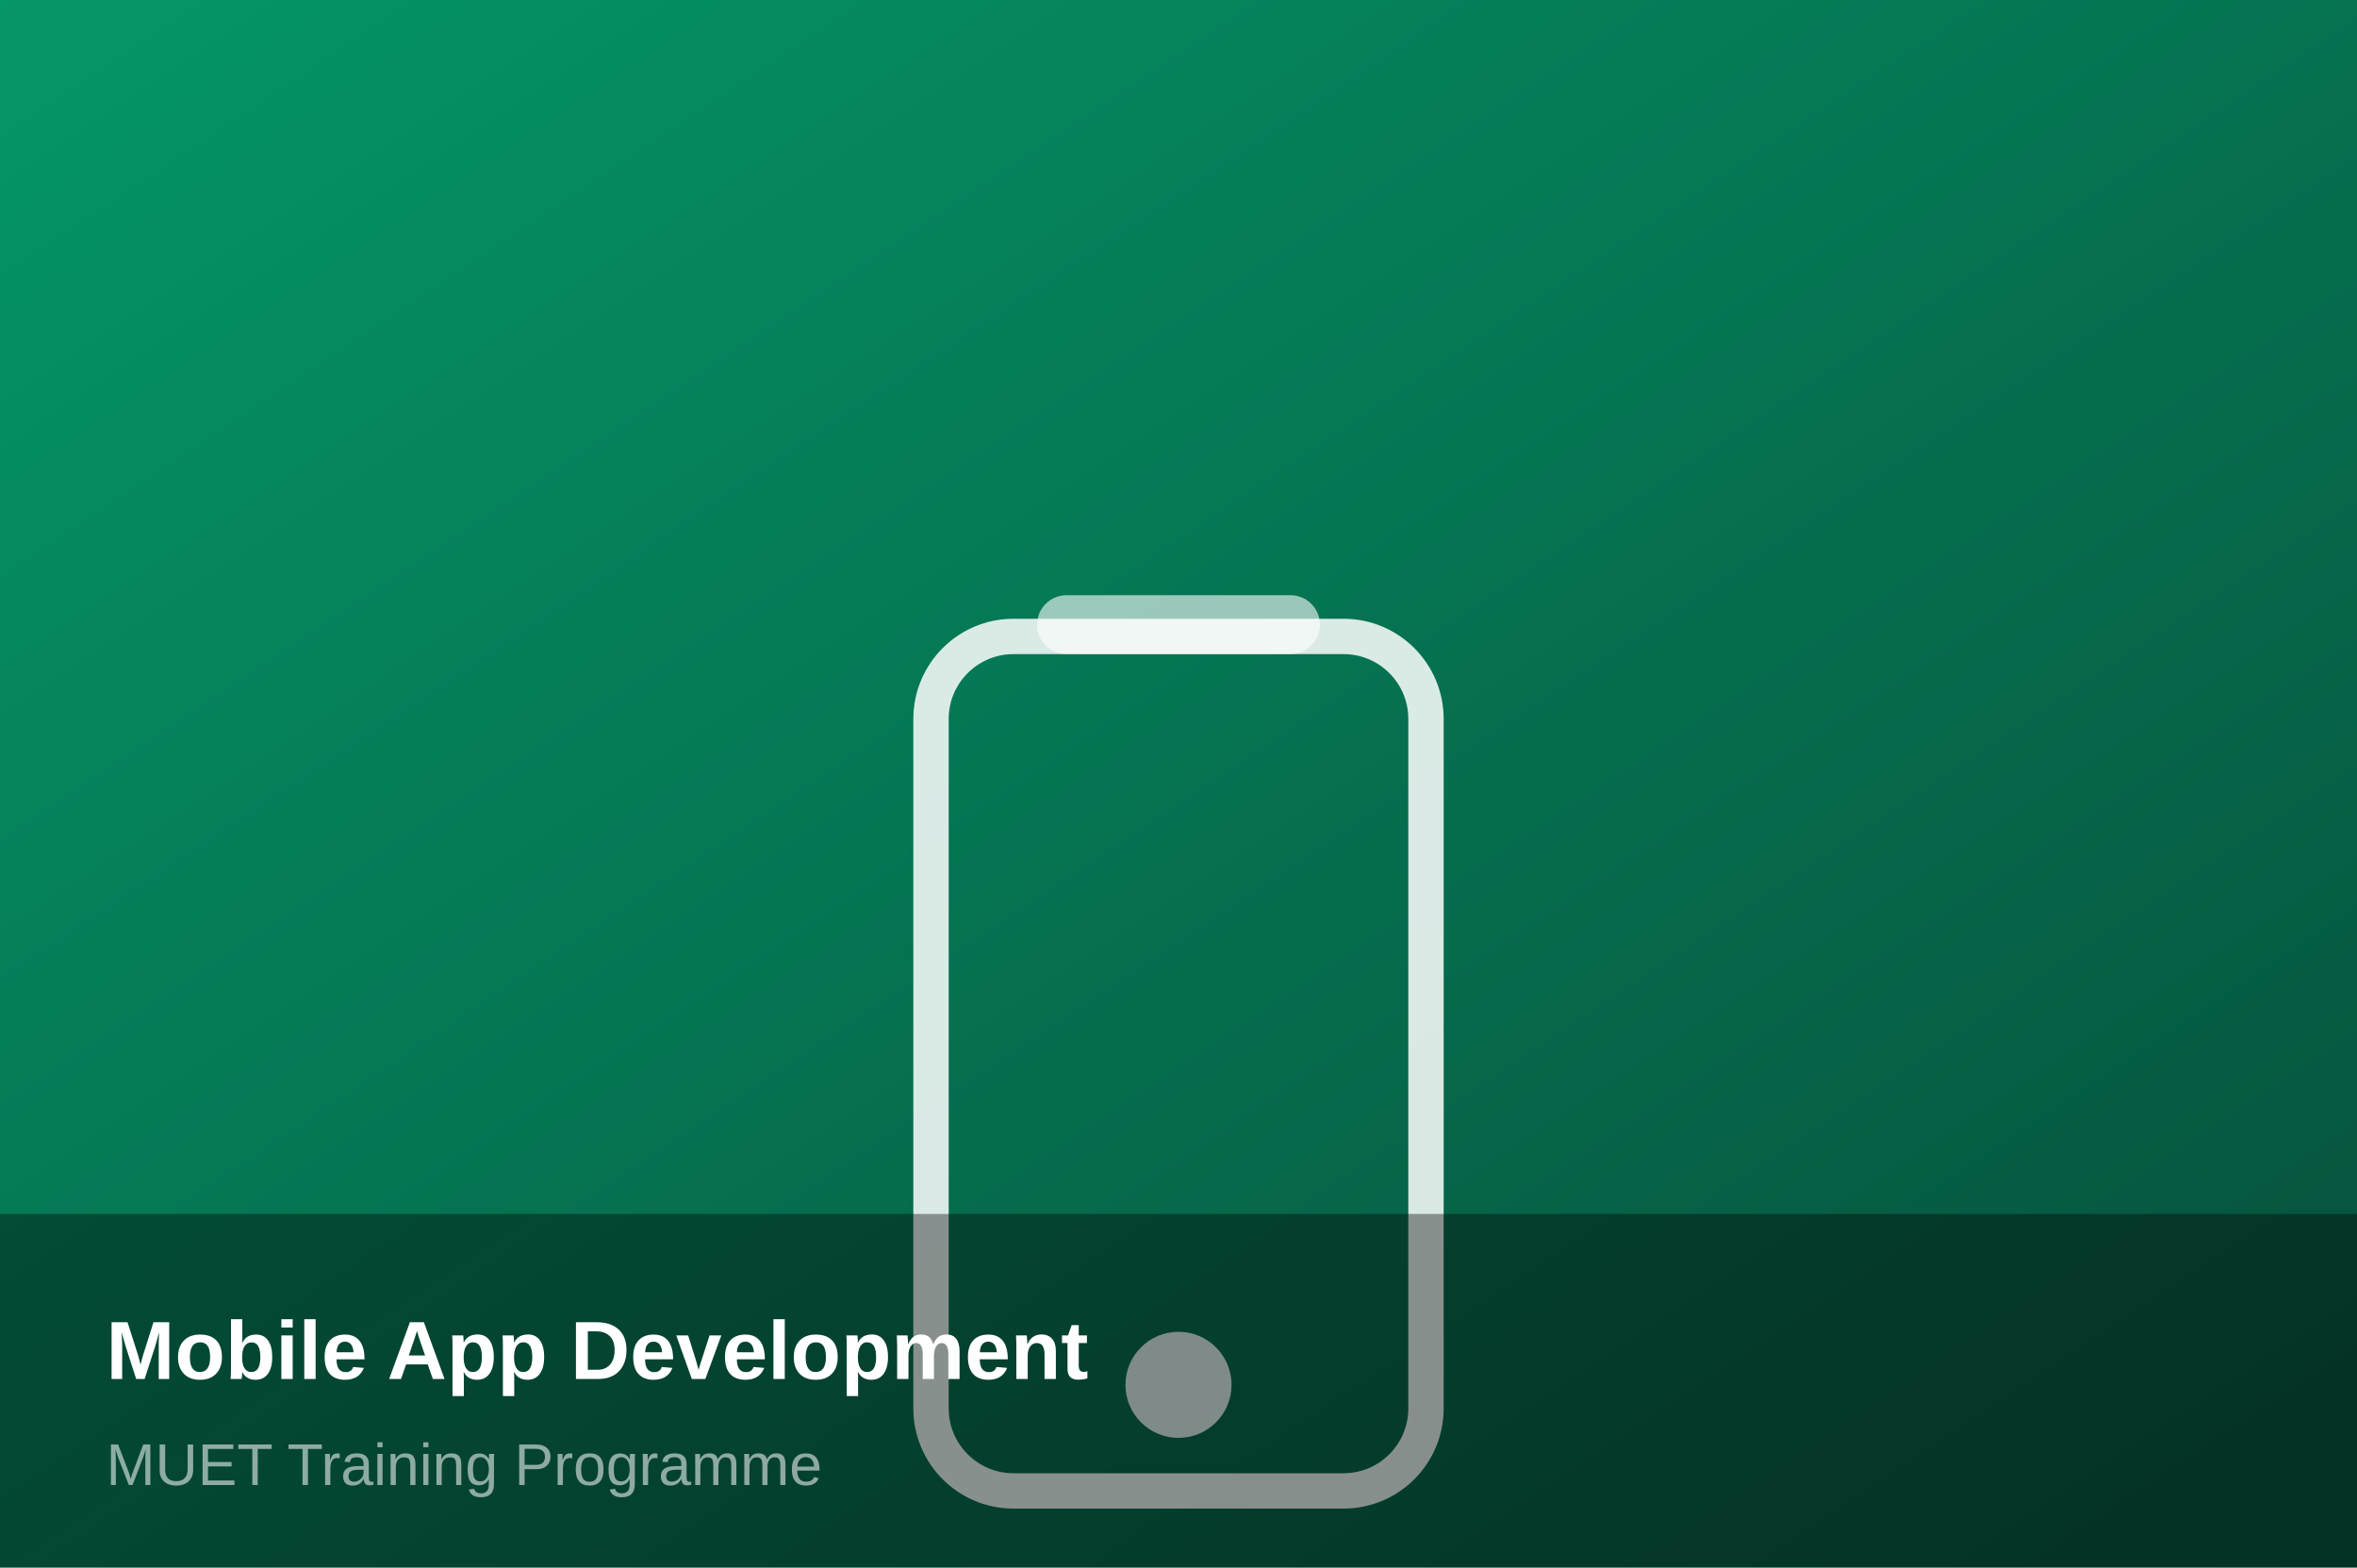
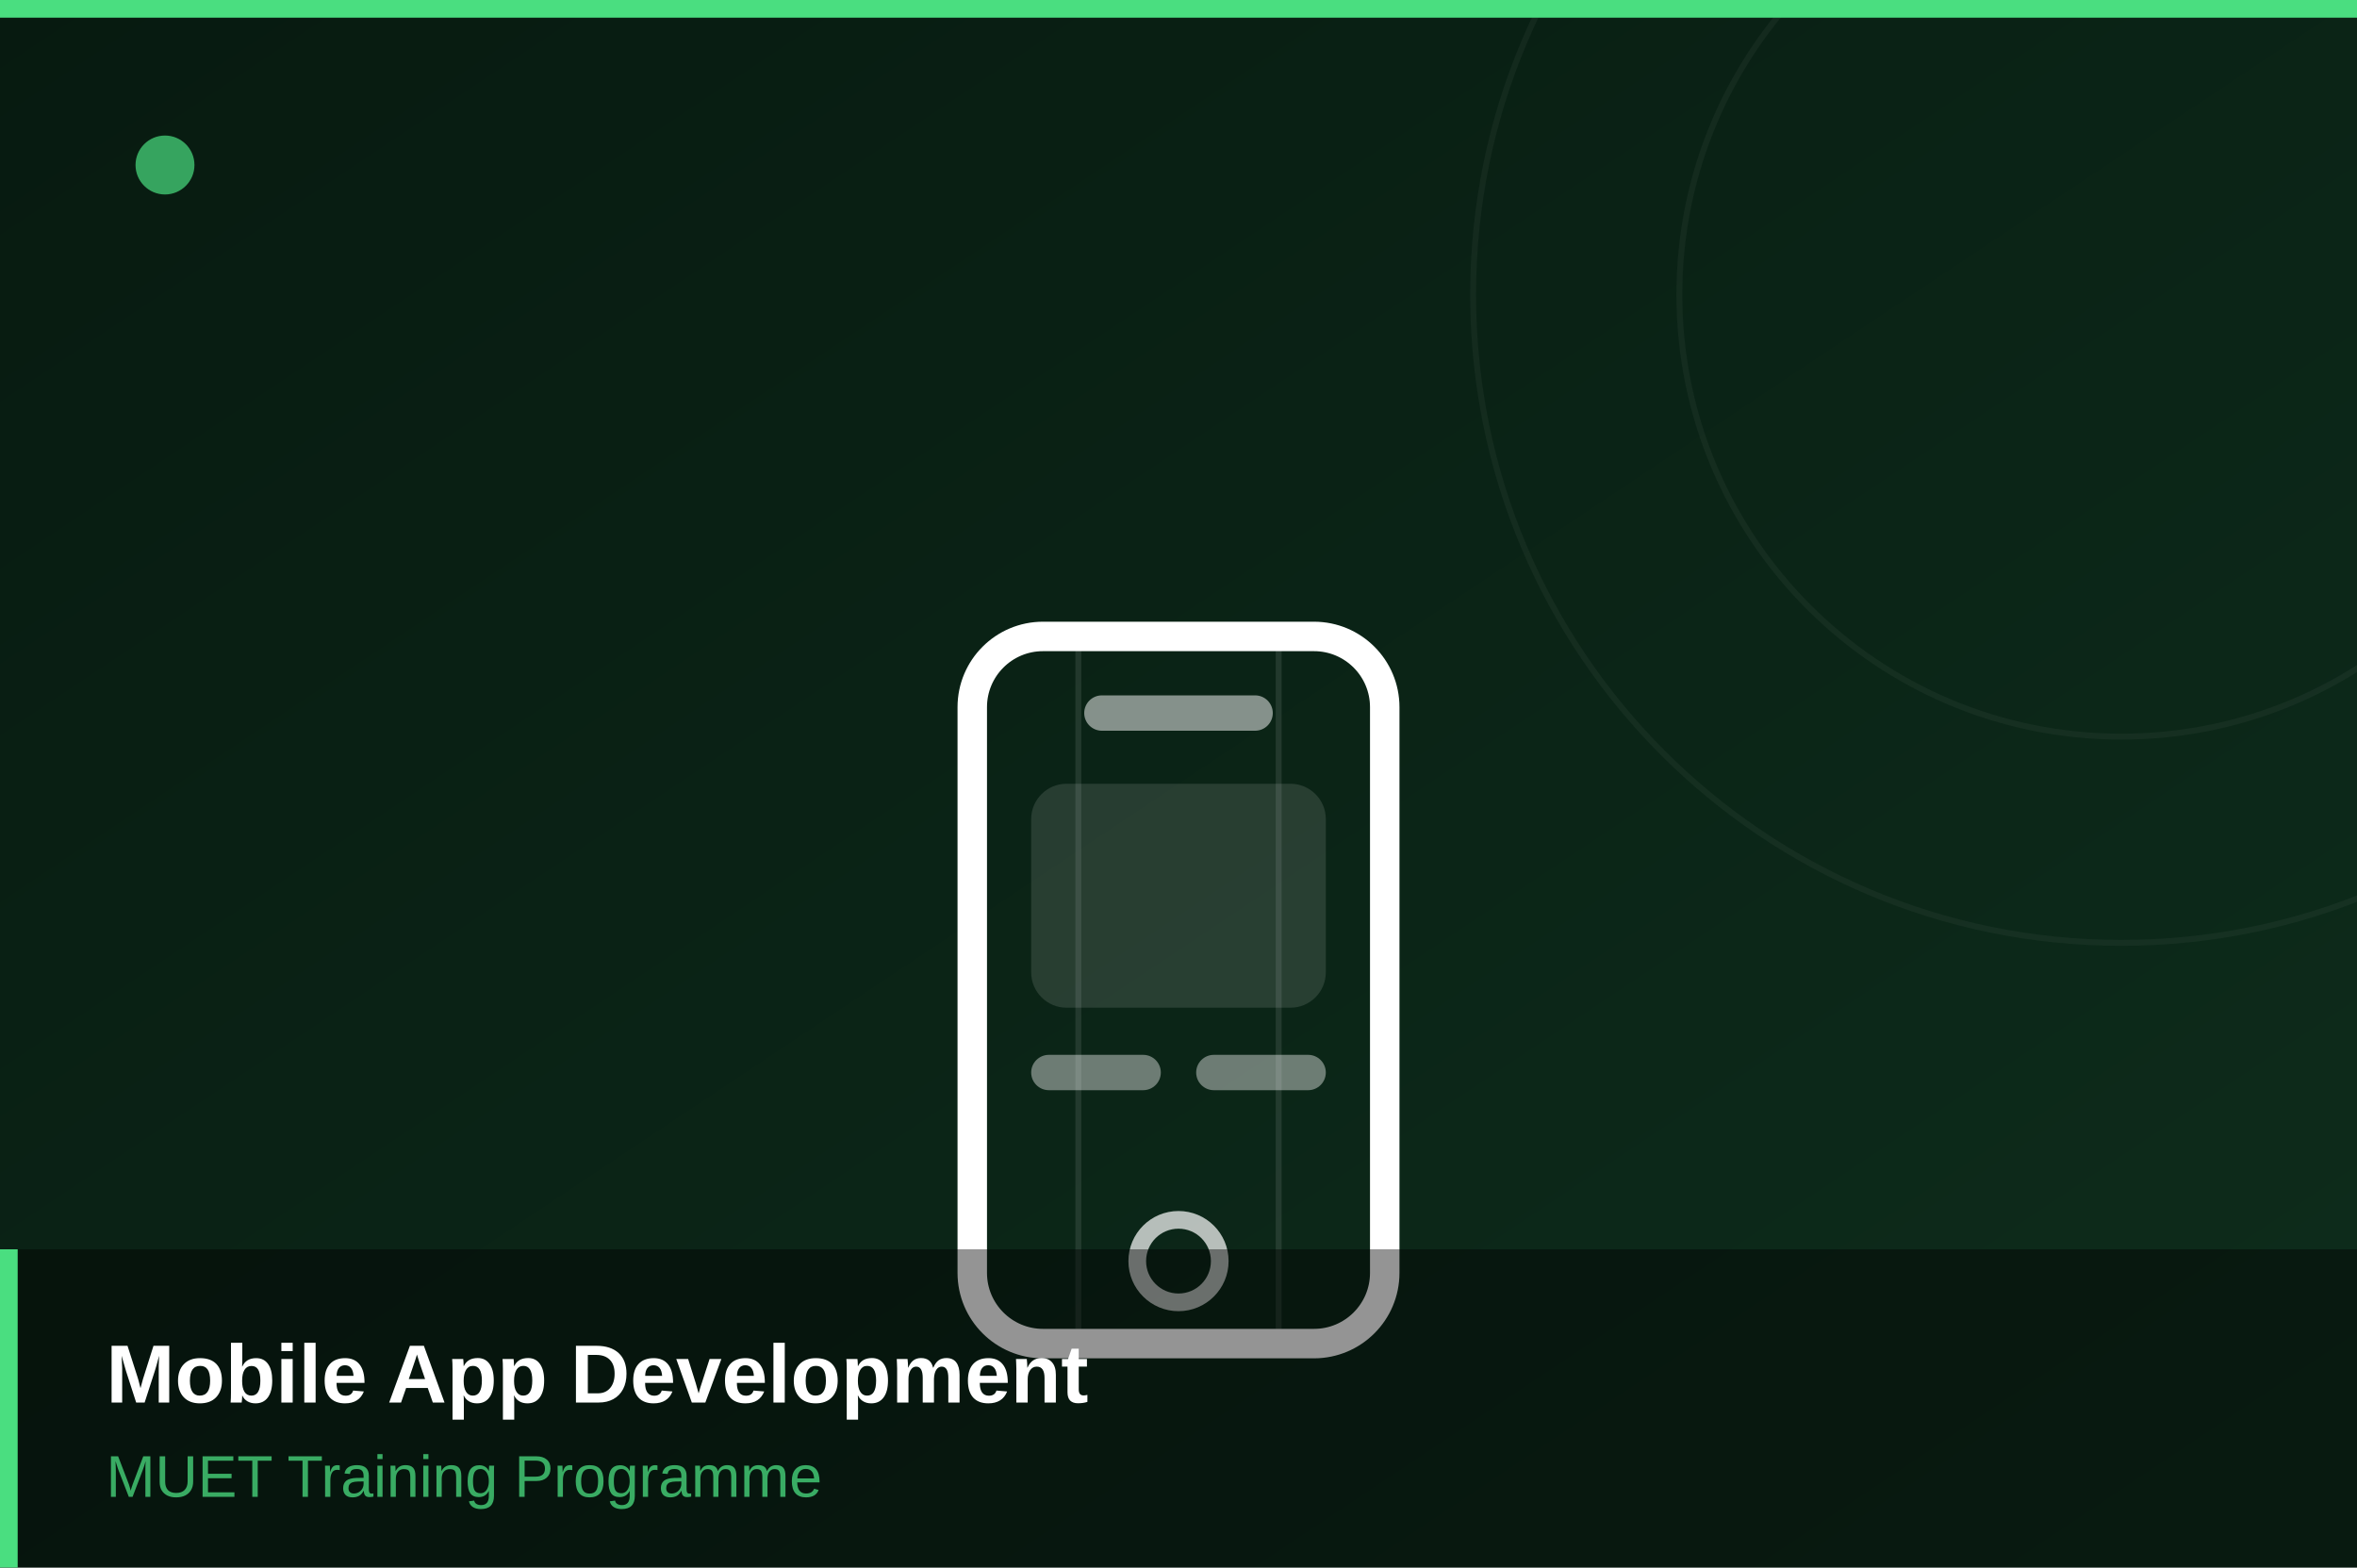
<svg xmlns="http://www.w3.org/2000/svg" width="400" height="266" viewBox="0 0 400 266">
  <defs>
-     <linearGradient id="g" x1="0%" y1="0%" x2="100%" y2="100%">
-       <stop offset="0%" stop-color="#059669" />
-       <stop offset="100%" stop-color="#064e3b" />
+     <linearGradient id="bg" x1="0%" y1="0%" x2="100%" y2="100%">
+       <stop offset="0%" stop-color="#071a10" />
+       <stop offset="100%" stop-color="#0e2d1c" />
    </linearGradient>
  </defs>
-   <rect width="400" height="266" fill="url(#g)" />
-   <rect x="158" y="108" width="84" height="145" rx="14" fill="none" stroke="white" stroke-width="6" opacity="0.85" />
-   <rect x="176" y="101" width="48" height="10" rx="5" fill="white" opacity="0.6" />
-   <circle cx="200" cy="235" r="9" fill="white" opacity="0.8" />
-   <rect x="0" y="206" width="400" height="60" fill="black" opacity="0.38" />
-   <text x="18" y="234" font-family="Arial,sans-serif" font-size="14" font-weight="bold" fill="white">Mobile App Development</text>
-   <text x="18" y="252" font-family="Arial,sans-serif" font-size="10" fill="white" opacity="0.55">MUET Training Programme</text>
+   <rect width="400" height="266" fill="url(#bg)" />
+   <circle cx="360" cy="50" r="110" fill="none" stroke="white" stroke-width="1" opacity="0.04" />
+   <circle cx="360" cy="50" r="75" fill="none" stroke="white" stroke-width="1" opacity="0.04" />
+   <rect x="0" y="0" width="400" height="3" fill="#4ade80" />
+   <circle cx="28" cy="28" r="5" fill="#4ade80" opacity="0.7" />
+   <g>
+     <rect x="165" y="108" width="70" height="120" rx="12" fill="none" stroke="white" stroke-width="5" stroke-linecap="round" />
+     <line x1="183" y1="108" x2="183" y2="228" stroke="white" stroke-width="1" opacity="0.1" />
+     <line x1="217" y1="108" x2="217" y2="228" stroke="white" stroke-width="1" opacity="0.1" />
+     <rect x="184" y="118" width="32" height="6" rx="3" fill="white" opacity="0.5" />
+     <rect x="175" y="133" width="50" height="38" rx="6" fill="white" opacity="0.12" />
+     <rect x="175" y="179" width="22" height="6" rx="3" fill="white" opacity="0.4" />
+     <rect x="203" y="179" width="22" height="6" rx="3" fill="white" opacity="0.4" />
+     <circle cx="200" cy="214" r="7" fill="none" stroke="white" stroke-width="3" opacity="0.7" />
+   </g>
+   <rect x="0" y="212" width="400" height="54" fill="black" opacity="0.42" />
+   <rect x="0" y="212" width="3" height="54" fill="#4ade80" />
+   <text x="18" y="238" font-family="Arial,sans-serif" font-size="14" font-weight="bold" fill="white">Mobile App Development</text>
+   <text x="18" y="254" font-family="Arial,sans-serif" font-size="10" fill="#4ade80" opacity="0.75">MUET Training Programme</text>
</svg>
